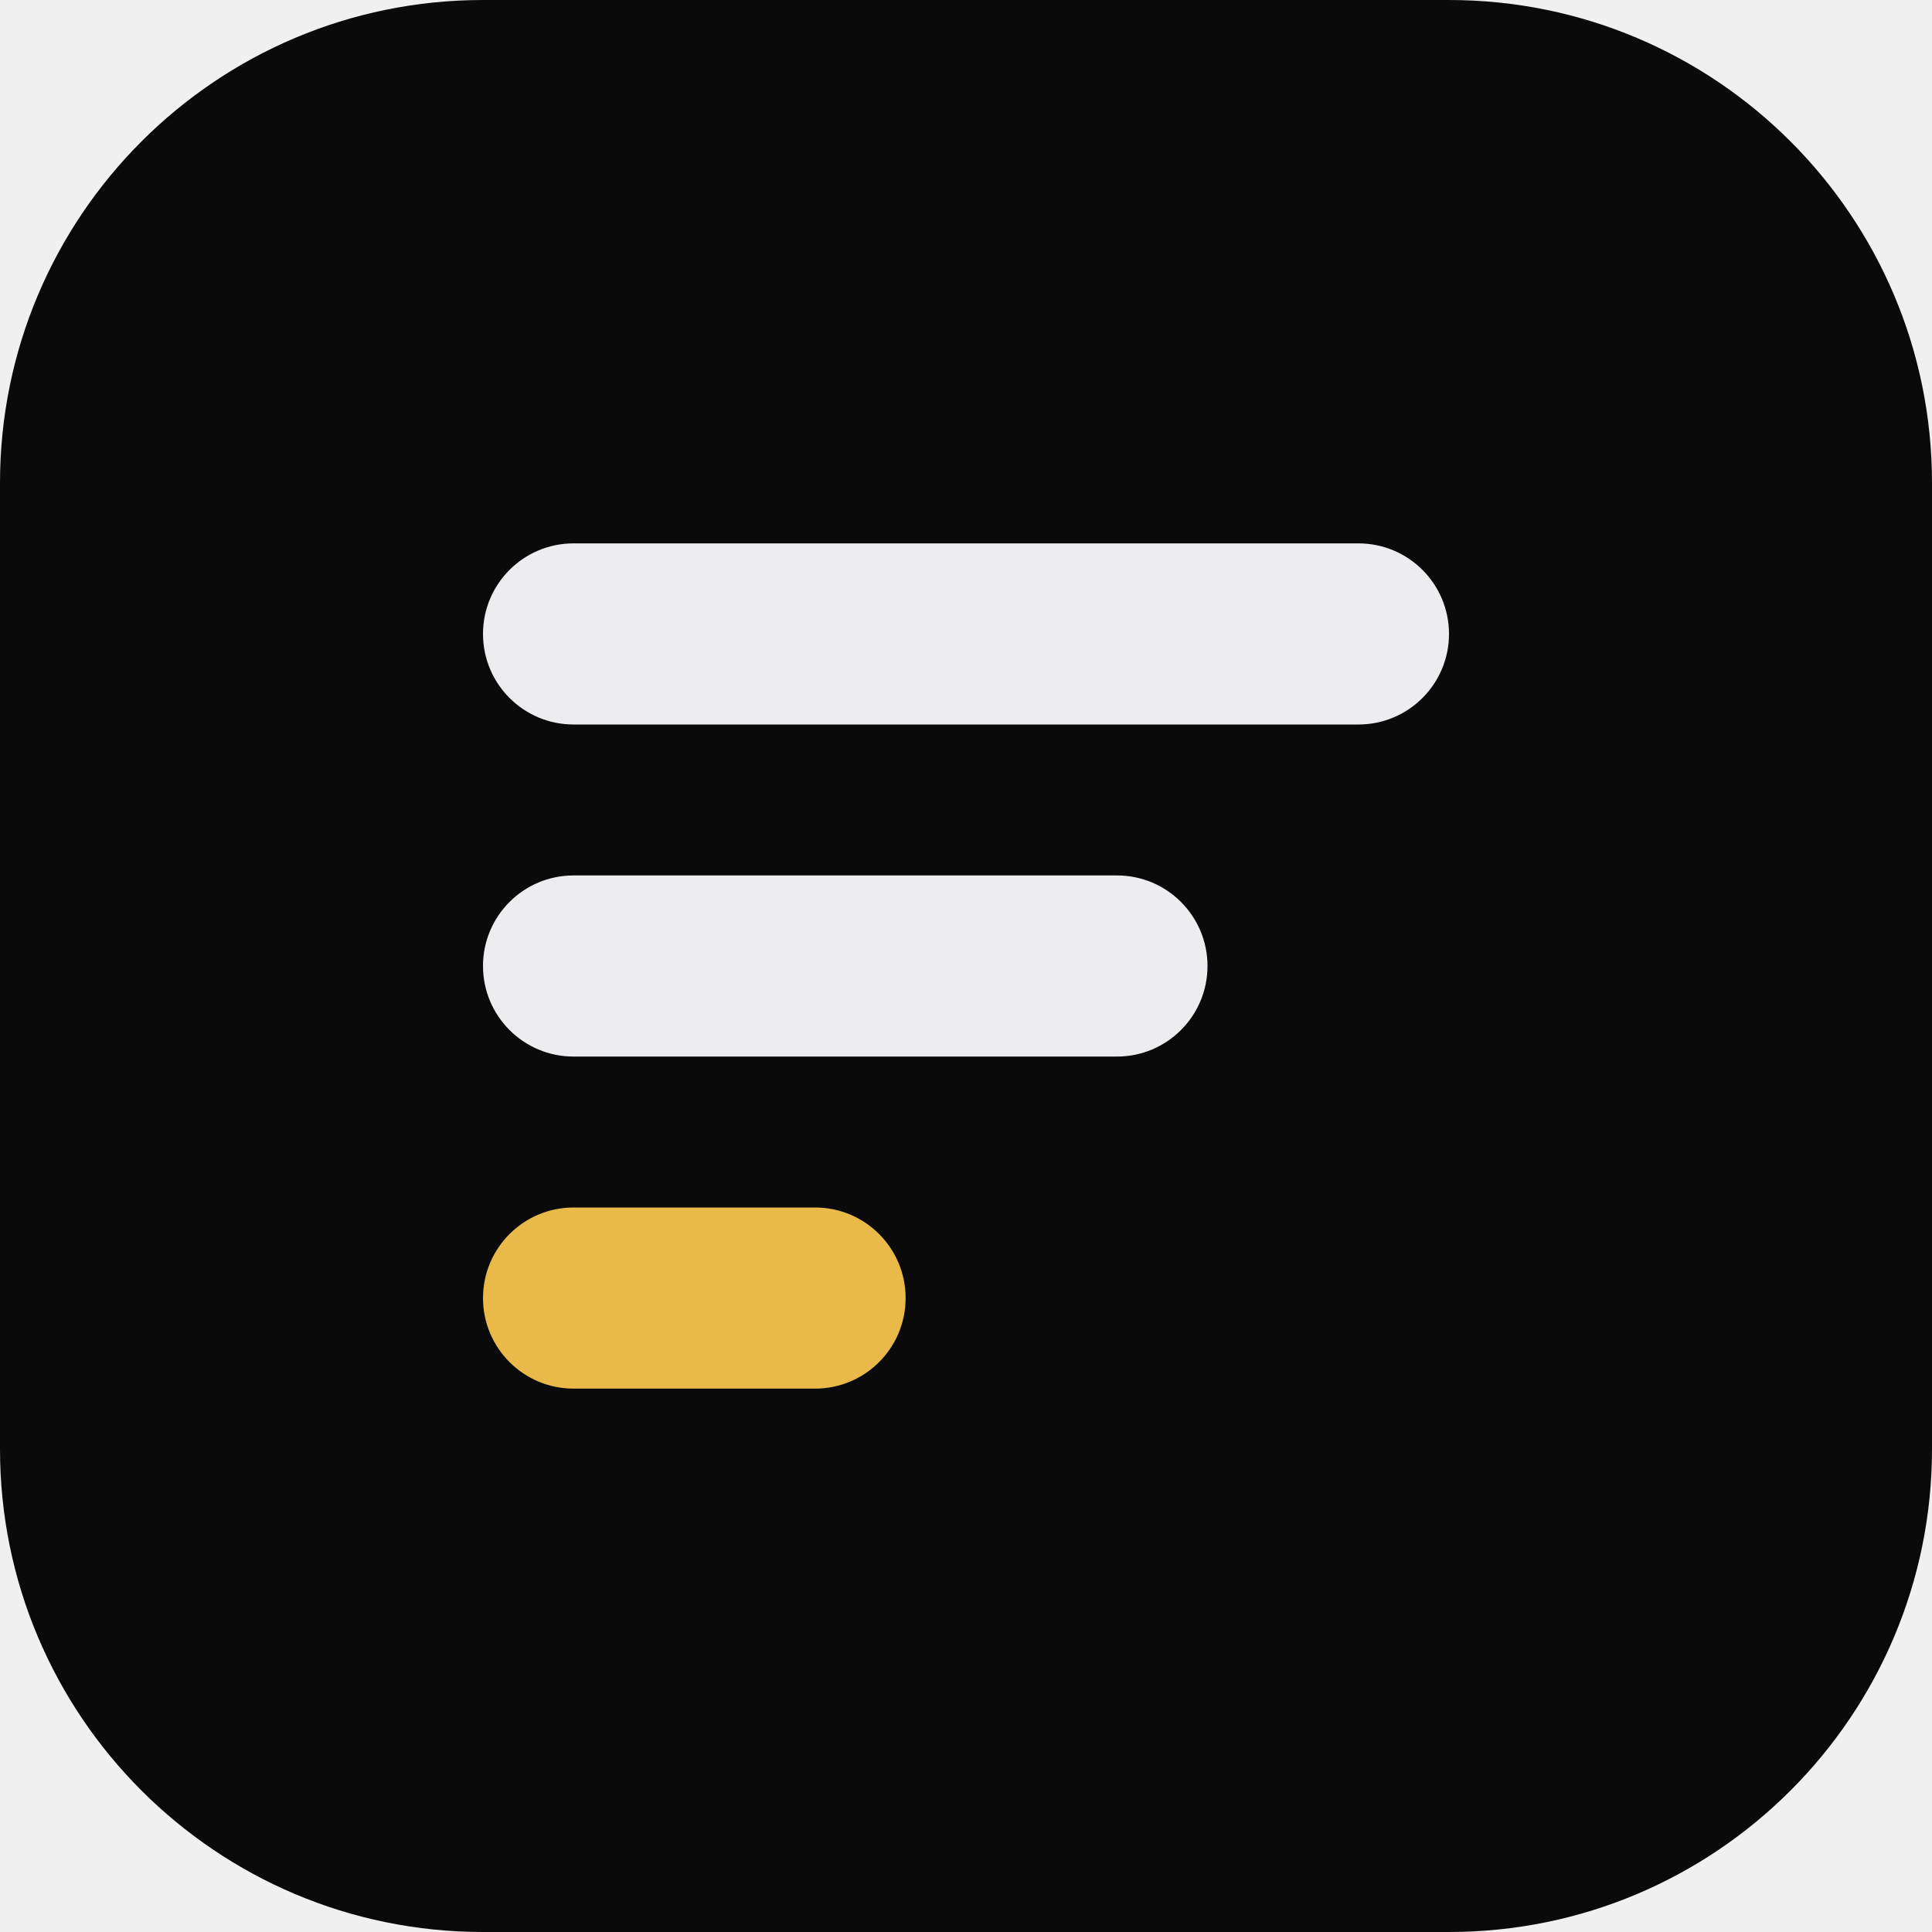
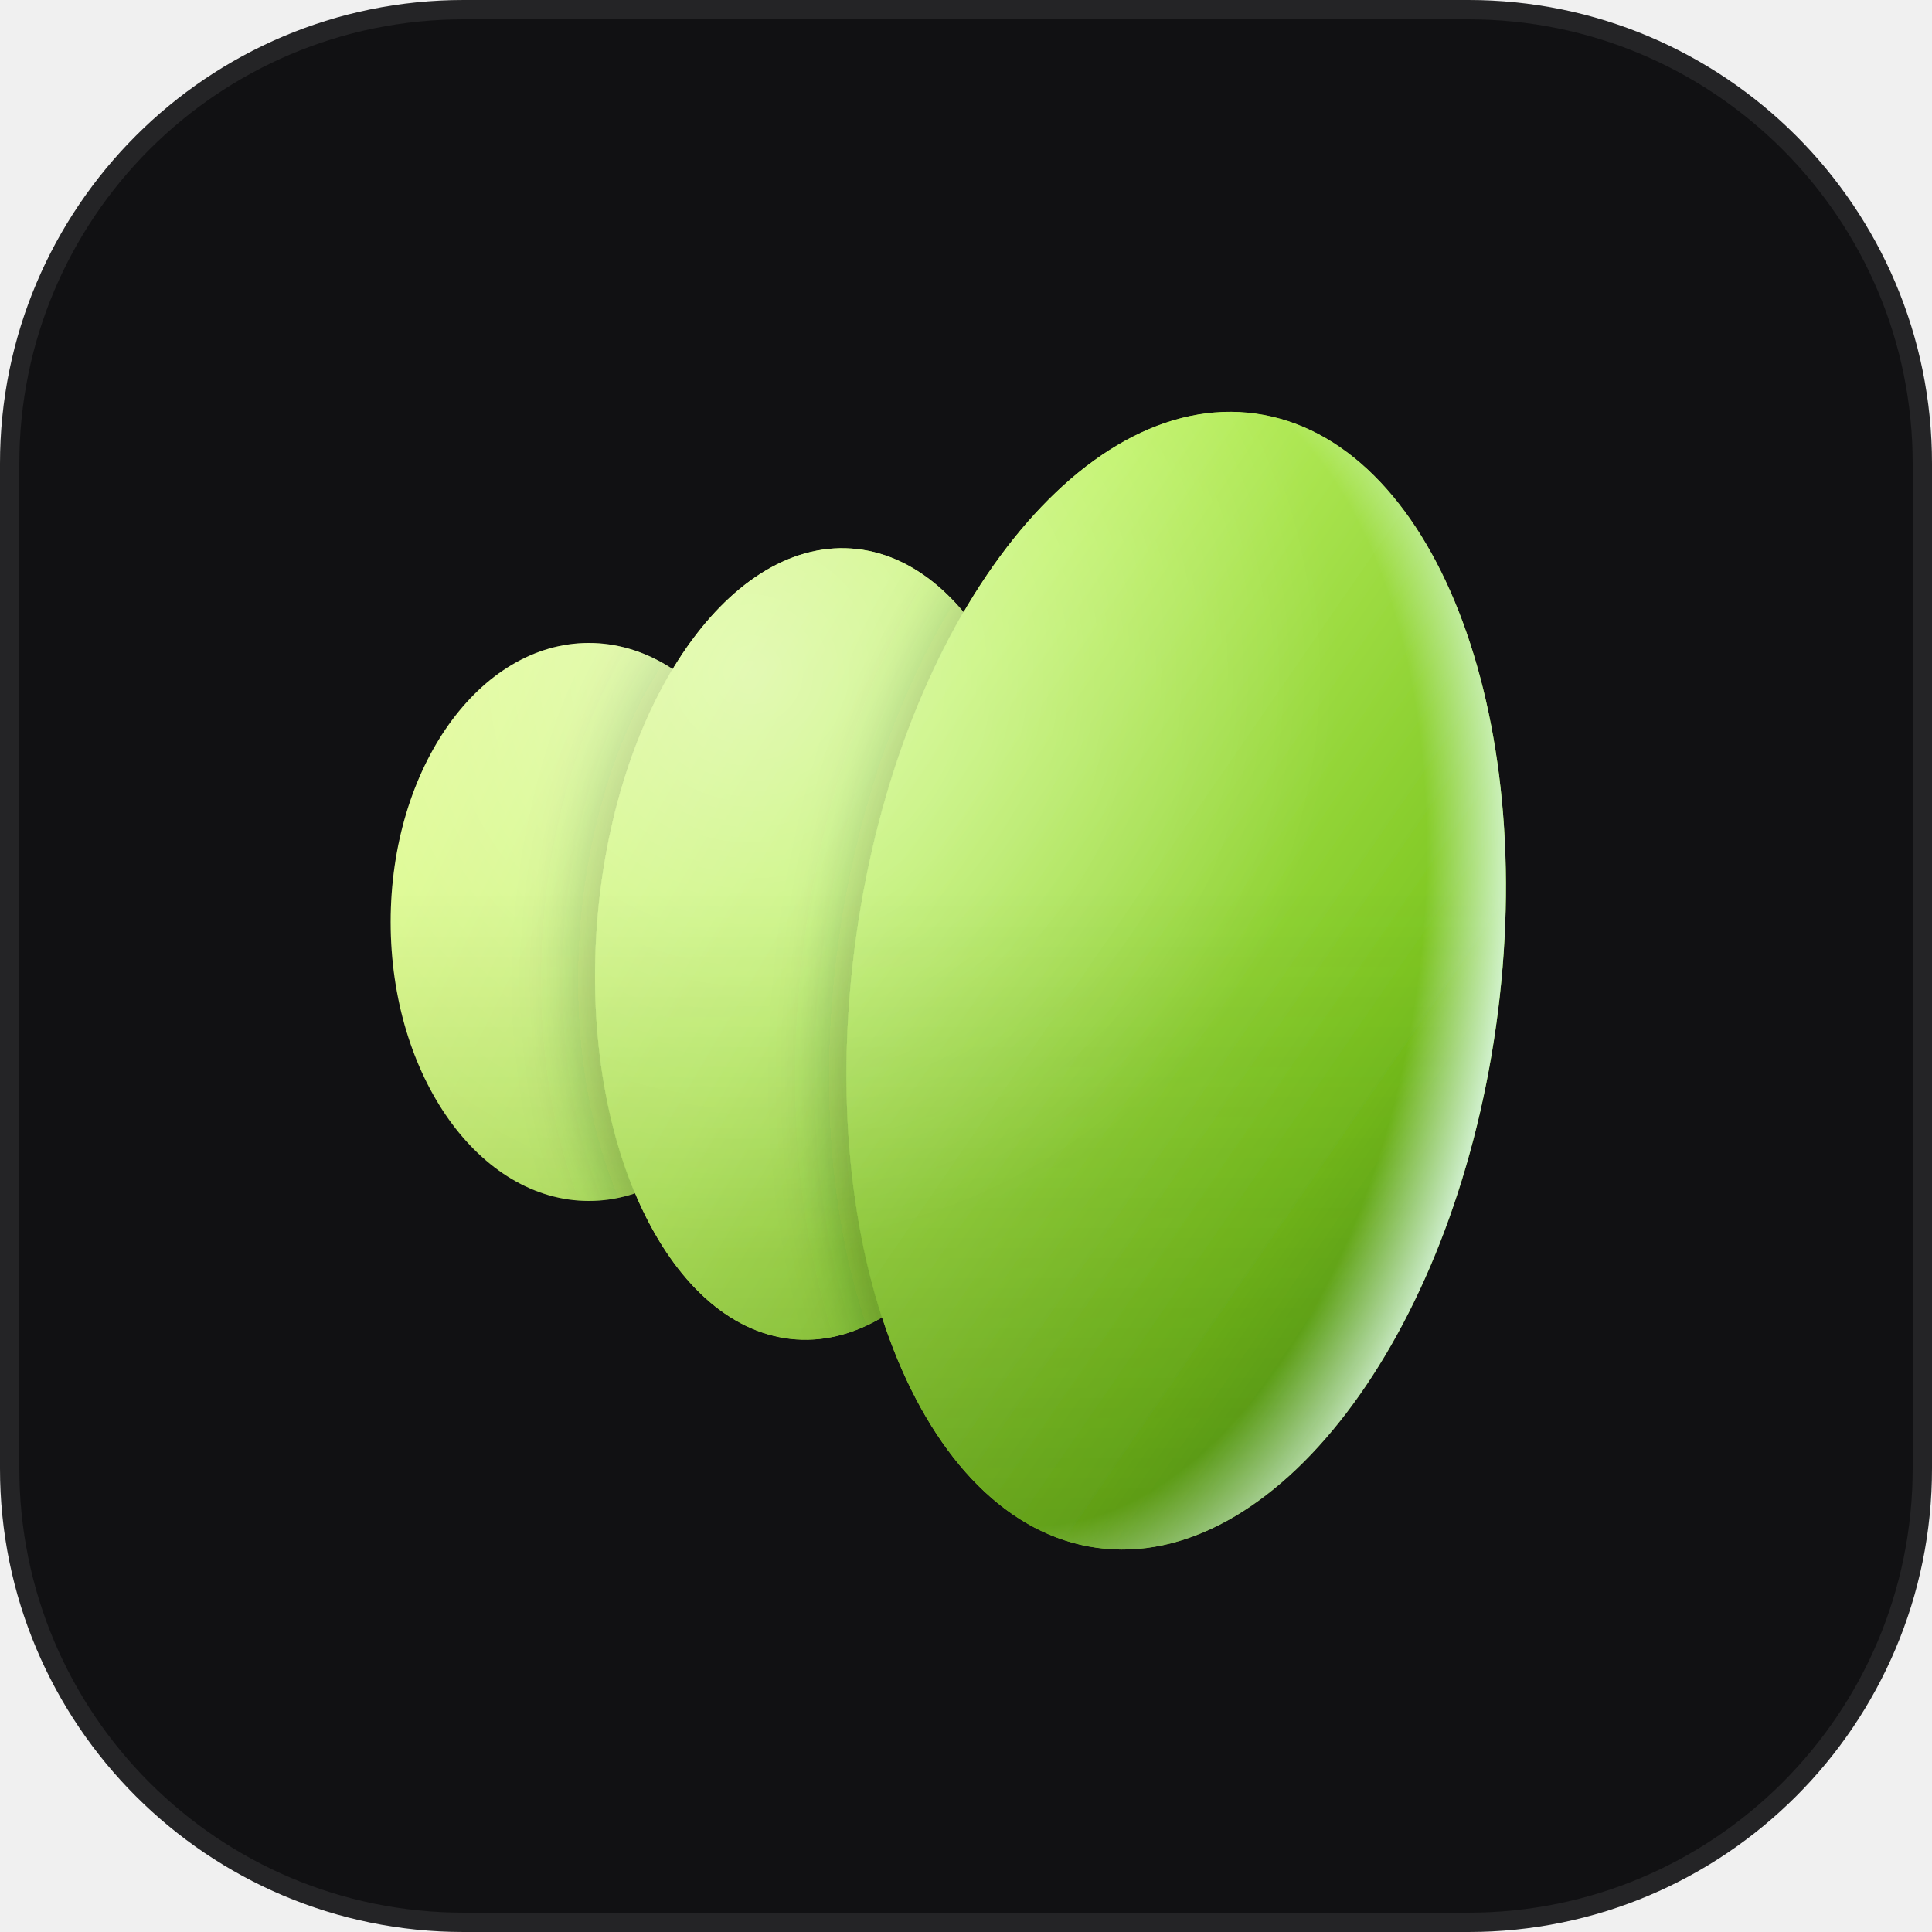
- <svg xmlns="http://www.w3.org/2000/svg" viewBox="0 0 32 32">
-   <rect width="32" height="32" rx="8" fill="#0A0A0B" />
-   <rect x="8" y="9" width="16" height="3" rx="1.5" fill="#EDEDEF" />
-   <rect x="8" y="14.5" width="12" height="3" rx="1.5" fill="#EDEDEF" />
-   <rect x="8" y="20" width="7" height="3" rx="1.5" fill="#E9B949" />
+ <svg xmlns="http://www.w3.org/2000/svg" viewBox="0 0 100 100">
+   <rect width="100" height="100" rx="24" fill="#111113" />
+   <rect x="0.5" y="0.5" width="99" height="99" rx="23.5" fill="none" stroke="#fff" stroke-opacity="0.08" />
+   <g transform="translate(13 12) scale(0.76)">
+     <defs>
+       <linearGradient id="body" gradientUnits="userSpaceOnUse" x1="10" y1="28" x2="86" y2="66">
+         <stop offset="0" stop-color="#e2fb93" />
+         <stop offset="0.4" stop-color="#bef264" />
+         <stop offset="0.85" stop-color="#7cc520" />
+         <stop offset="1" stop-color="#5fa818" />
+       </linearGradient>
+       <radialGradient id="sheen" gradientUnits="userSpaceOnUse" cx="34" cy="30" r="40">
+         <stop offset="0" stop-color="#fff" stop-opacity="0.45" />
+         <stop offset="1" stop-color="#fff" stop-opacity="0" />
+       </radialGradient>
+       <linearGradient id="shade" x1="0" y1="0" x2="0" y2="1">
+         <stop offset="0.45" stop-color="#143300" stop-opacity="0" />
+         <stop offset="1" stop-color="#143300" stop-opacity="0.32" />
+       </linearGradient>
+       <radialGradient id="rim" cx="0.36" cy="0.48" r="0.64">
+         <stop offset="0.8" stop-color="#e7fff2" stop-opacity="0" />
+         <stop offset="1" stop-color="#e7fff2" stop-opacity="0.8" />
+       </radialGradient>
+       <filter id="lift" x="-40%" y="-40%" width="180%" height="180%">
+         <feDropShadow dx="-1.2" dy="0.4" stdDeviation="2.2" flood-color="#1d4a00" flood-opacity="0.32" />
+       </filter>
+       <clipPath id="all">
+         <ellipse cx="23" cy="47" rx="13.5" ry="19" />
+         <ellipse cx="39" cy="48.5" rx="15.5" ry="27" transform="rotate(4 39 48.5)" />
+         <ellipse cx="63" cy="51" rx="22" ry="39" transform="rotate(8 63 51)" />
+       </clipPath>
+     </defs>
+     <g clip-path="url(#all)">
+       <rect width="100" height="100" fill="url(#body)" />
+       <ellipse cx="39" cy="48.5" rx="15.5" ry="27" transform="rotate(4 39 48.5)" fill="url(#body)" filter="url(#lift)" />
+       <ellipse cx="63" cy="51" rx="22" ry="39" transform="rotate(8 63 51)" fill="url(#body)" filter="url(#lift)" />
+       <rect width="100" height="100" fill="url(#sheen)" />
+       <rect width="100" height="100" fill="url(#shade)" />
+       <ellipse cx="63" cy="51" rx="22" ry="39" transform="rotate(8 63 51)" fill="url(#rim)" />
+     </g>
+   </g>
</svg>
